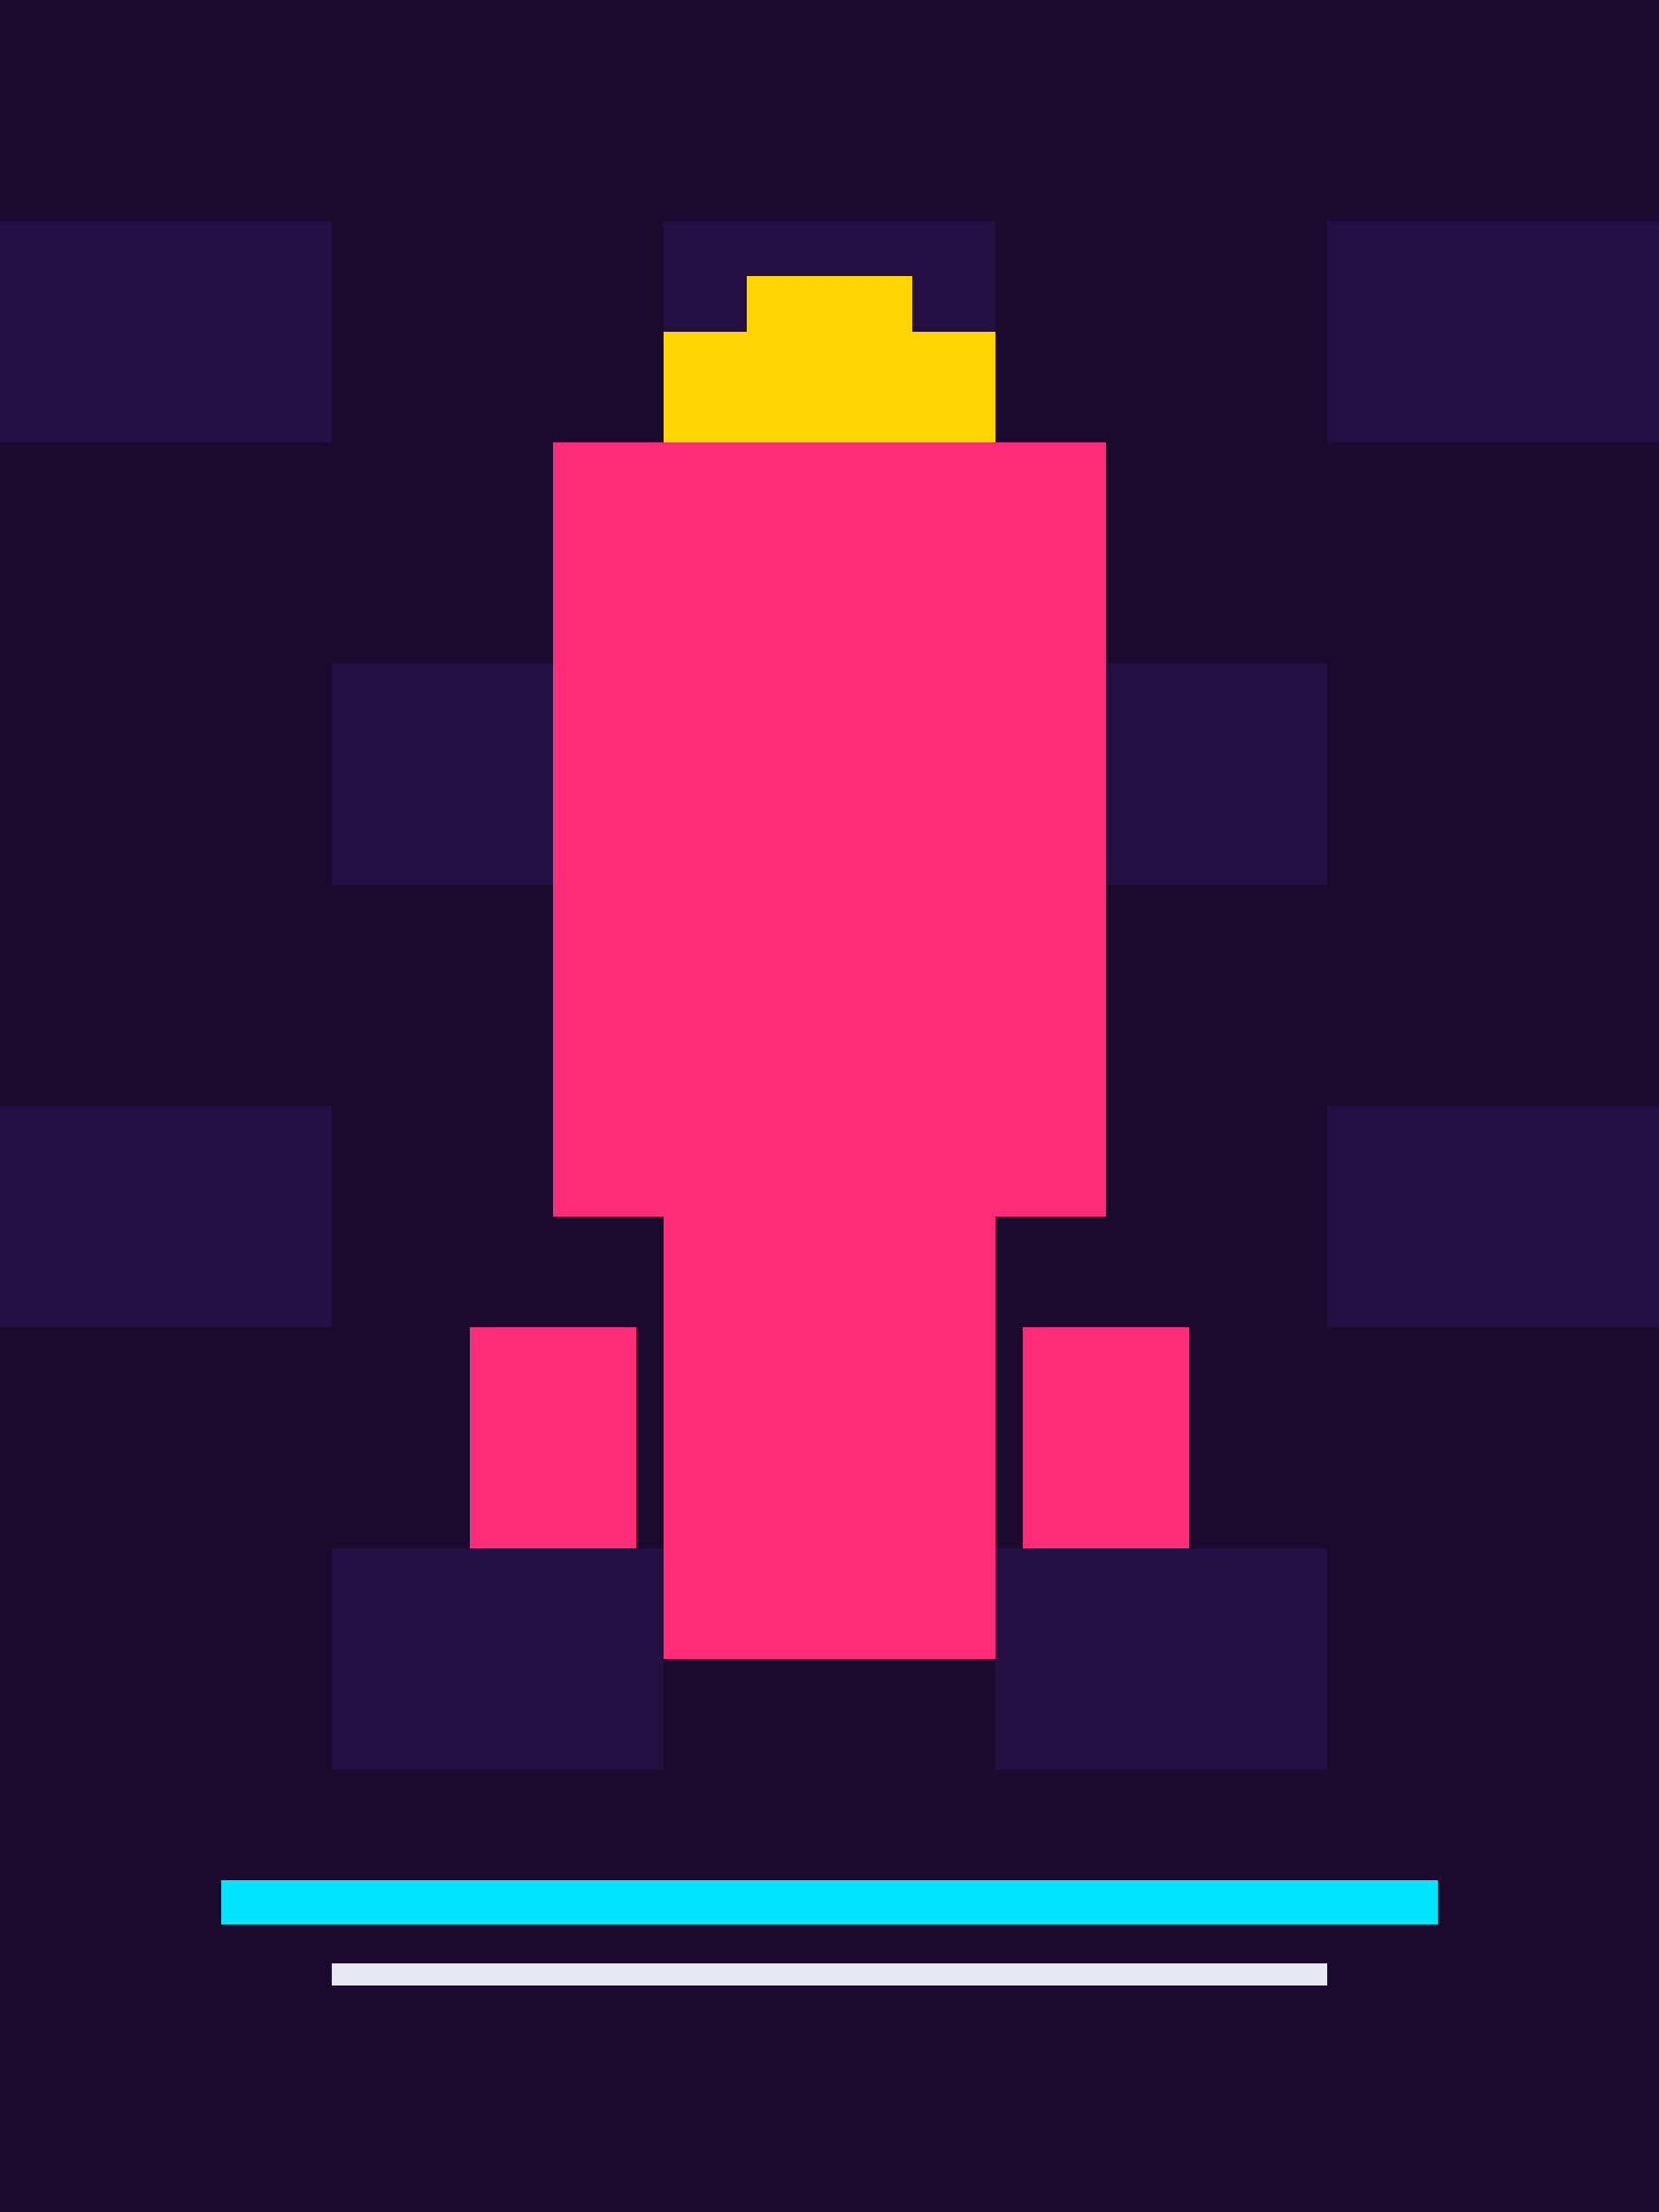
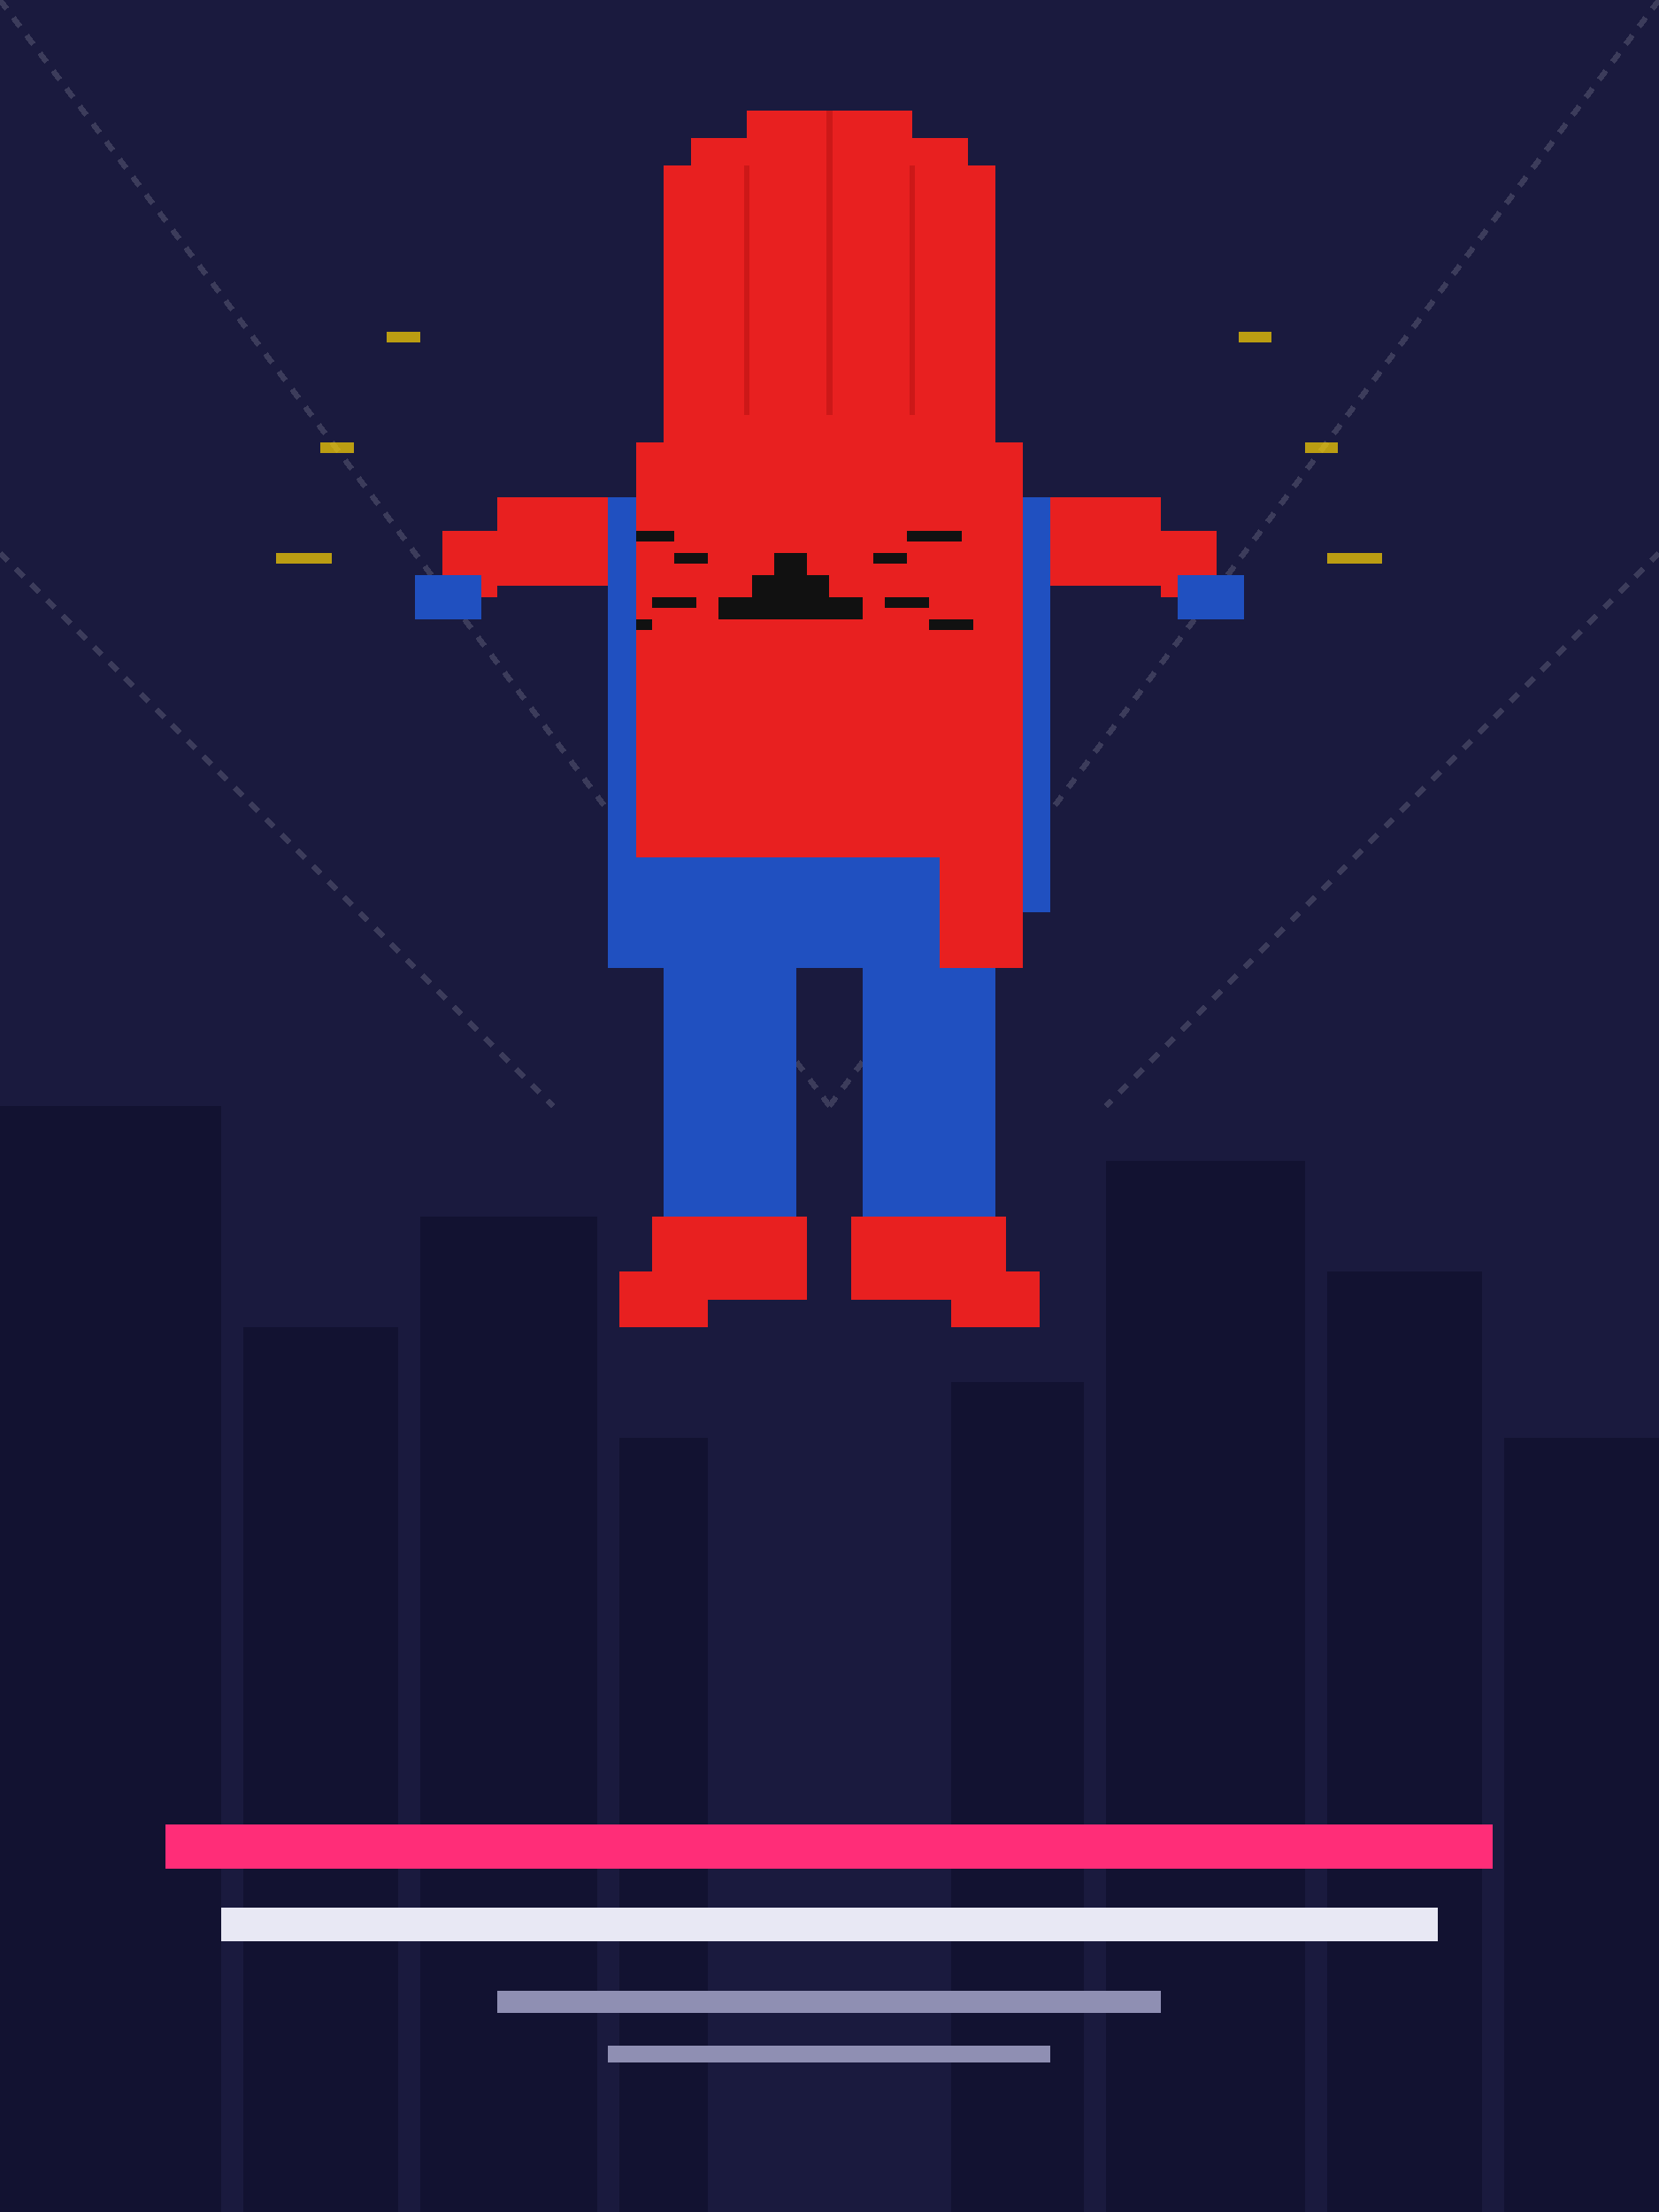
<svg xmlns="http://www.w3.org/2000/svg" width="300" height="400" viewBox="0 0 300 400" shape-rendering="crispEdges">
-   <rect width="300" height="400" fill="#1a0a2e" />
-   <g fill="#2d1555" opacity="0.5">
-     <rect x="0" y="40" width="60" height="40" />
-     <rect x="120" y="40" width="60" height="40" />
-     <rect x="240" y="40" width="60" height="40" />
-     <rect x="60" y="120" width="60" height="40" />
-     <rect x="180" y="120" width="60" height="40" />
-     <rect x="0" y="200" width="60" height="40" />
-     <rect x="120" y="200" width="60" height="40" />
-     <rect x="240" y="200" width="60" height="40" />
-     <rect x="60" y="280" width="60" height="40" />
-     <rect x="180" y="280" width="60" height="40" />
+   <rect width="300" height="400" fill="#1a1a3e" />
+   <g fill="#0e0e28" opacity="0.6">
+     <rect x="0" y="200" width="40" height="200" />
+     <rect x="44" y="240" width="28" height="160" />
+     <rect x="76" y="220" width="32" height="180" />
+     <rect x="112" y="260" width="16" height="140" />
+     <rect x="172" y="250" width="24" height="150" />
+     <rect x="200" y="210" width="36" height="190" />
+     <rect x="240" y="230" width="28" height="170" />
+     <rect x="272" y="260" width="28" height="140" />
  </g>
-   <rect x="100" y="80" width="100" height="140" fill="#ff2d78" />
-   <rect x="120" y="220" width="60" height="80" fill="#ff2d78" />
-   <rect x="85" y="240" width="30" height="40" fill="#ff2d78" />
-   <rect x="185" y="240" width="30" height="40" fill="#ff2d78" />
-   <rect x="120" y="60" width="60" height="20" fill="#ffd400" />
-   <rect x="135" y="50" width="30" height="10" fill="#ffd400" />
-   <rect x="40" y="340" width="220" height="8" fill="#00e5ff" />
-   <rect x="60" y="355" width="180" height="4" fill="#e8e8f4" />
+   <g stroke="#ffffff" stroke-width="1" opacity="0.15" stroke-dasharray="2,2">
+     <line x1="0" y1="0" x2="150" y2="200" />
+     <line x1="300" y1="0" x2="150" y2="200" />
+     <line x1="0" y1="100" x2="100" y2="200" />
+     <line x1="300" y1="100" x2="200" y2="200" />
+   </g>
+   <rect x="130" y="35" width="8" height="12" fill="#ffffff" />
+   <rect x="162" y="35" width="8" height="12" fill="#ffffff" />
+   <rect x="120" y="30" width="60" height="50" fill="#e82020" />
+   <rect x="125" y="25" width="50" height="5" fill="#e82020" />
+   <rect x="135" y="20" width="30" height="5" fill="#e82020" />
+   <g fill="none" stroke="#cc1818" stroke-width="1">
+     <line x1="135" y1="30" x2="135" y2="75" />
+     <line x1="150" y1="20" x2="150" y2="75" />
+     <line x1="165" y1="30" x2="165" y2="75" />
+   </g>
+   <rect x="115" y="80" width="70" height="95" fill="#e82020" />
+   <rect x="140" y="100" width="6" height="4" fill="#111111" />
+   <rect x="136" y="104" width="14" height="4" fill="#111111" />
+   <rect x="130" y="108" width="26" height="4" fill="#111111" />
+   <rect x="122" y="100" width="6" height="2" fill="#111111" />
+   <rect x="112" y="96" width="10" height="2" fill="#111111" />
+   <rect x="118" y="108" width="8" height="2" fill="#111111" />
+   <rect x="110" y="112" width="8" height="2" fill="#111111" />
+   <rect x="158" y="100" width="6" height="2" fill="#111111" />
+   <rect x="164" y="96" width="10" height="2" fill="#111111" />
+   <rect x="160" y="108" width="8" height="2" fill="#111111" />
+   <rect x="168" y="112" width="8" height="2" fill="#111111" />
+   <rect x="110" y="90" width="5" height="75" fill="#2050c0" />
+   <rect x="185" y="90" width="5" height="75" fill="#2050c0" />
+   <rect x="110" y="155" width="60" height="20" fill="#2050c0" />
+   <rect x="90" y="90" width="20" height="16" fill="#e82020" />
+   <rect x="80" y="96" width="10" height="12" fill="#e82020" />
+   <rect x="190" y="90" width="20" height="16" fill="#e82020" />
+   <rect x="210" y="96" width="10" height="12" fill="#e82020" />
+   <rect x="75" y="104" width="12" height="8" fill="#2050c0" />
+   <rect x="213" y="104" width="12" height="8" fill="#2050c0" />
+   <rect x="120" y="175" width="24" height="55" fill="#2050c0" />
+   <rect x="156" y="175" width="24" height="55" fill="#2050c0" />
+   <rect x="118" y="220" width="28" height="15" fill="#e82020" />
+   <rect x="112" y="230" width="16" height="10" fill="#e82020" />
+   <rect x="154" y="220" width="28" height="15" fill="#e82020" />
+   <rect x="172" y="230" width="16" height="10" fill="#e82020" />
+   <g fill="#ffd400" opacity="0.7">
+     <rect x="70" y="60" width="6" height="2" />
+     <rect x="58" y="80" width="6" height="2" />
+     <rect x="50" y="100" width="10" height="2" />
+     <rect x="224" y="60" width="6" height="2" />
+     <rect x="236" y="80" width="6" height="2" />
+     <rect x="240" y="100" width="10" height="2" />
+   </g>
+   <rect x="30" y="330" width="240" height="8" fill="#ff2d78" />
+   <rect x="40" y="345" width="220" height="6" fill="#e8e8f4" />
+   <rect x="90" y="360" width="120" height="4" fill="#8f8fb3" />
+   <rect x="110" y="370" width="80" height="3" fill="#8f8fb3" />
</svg>
